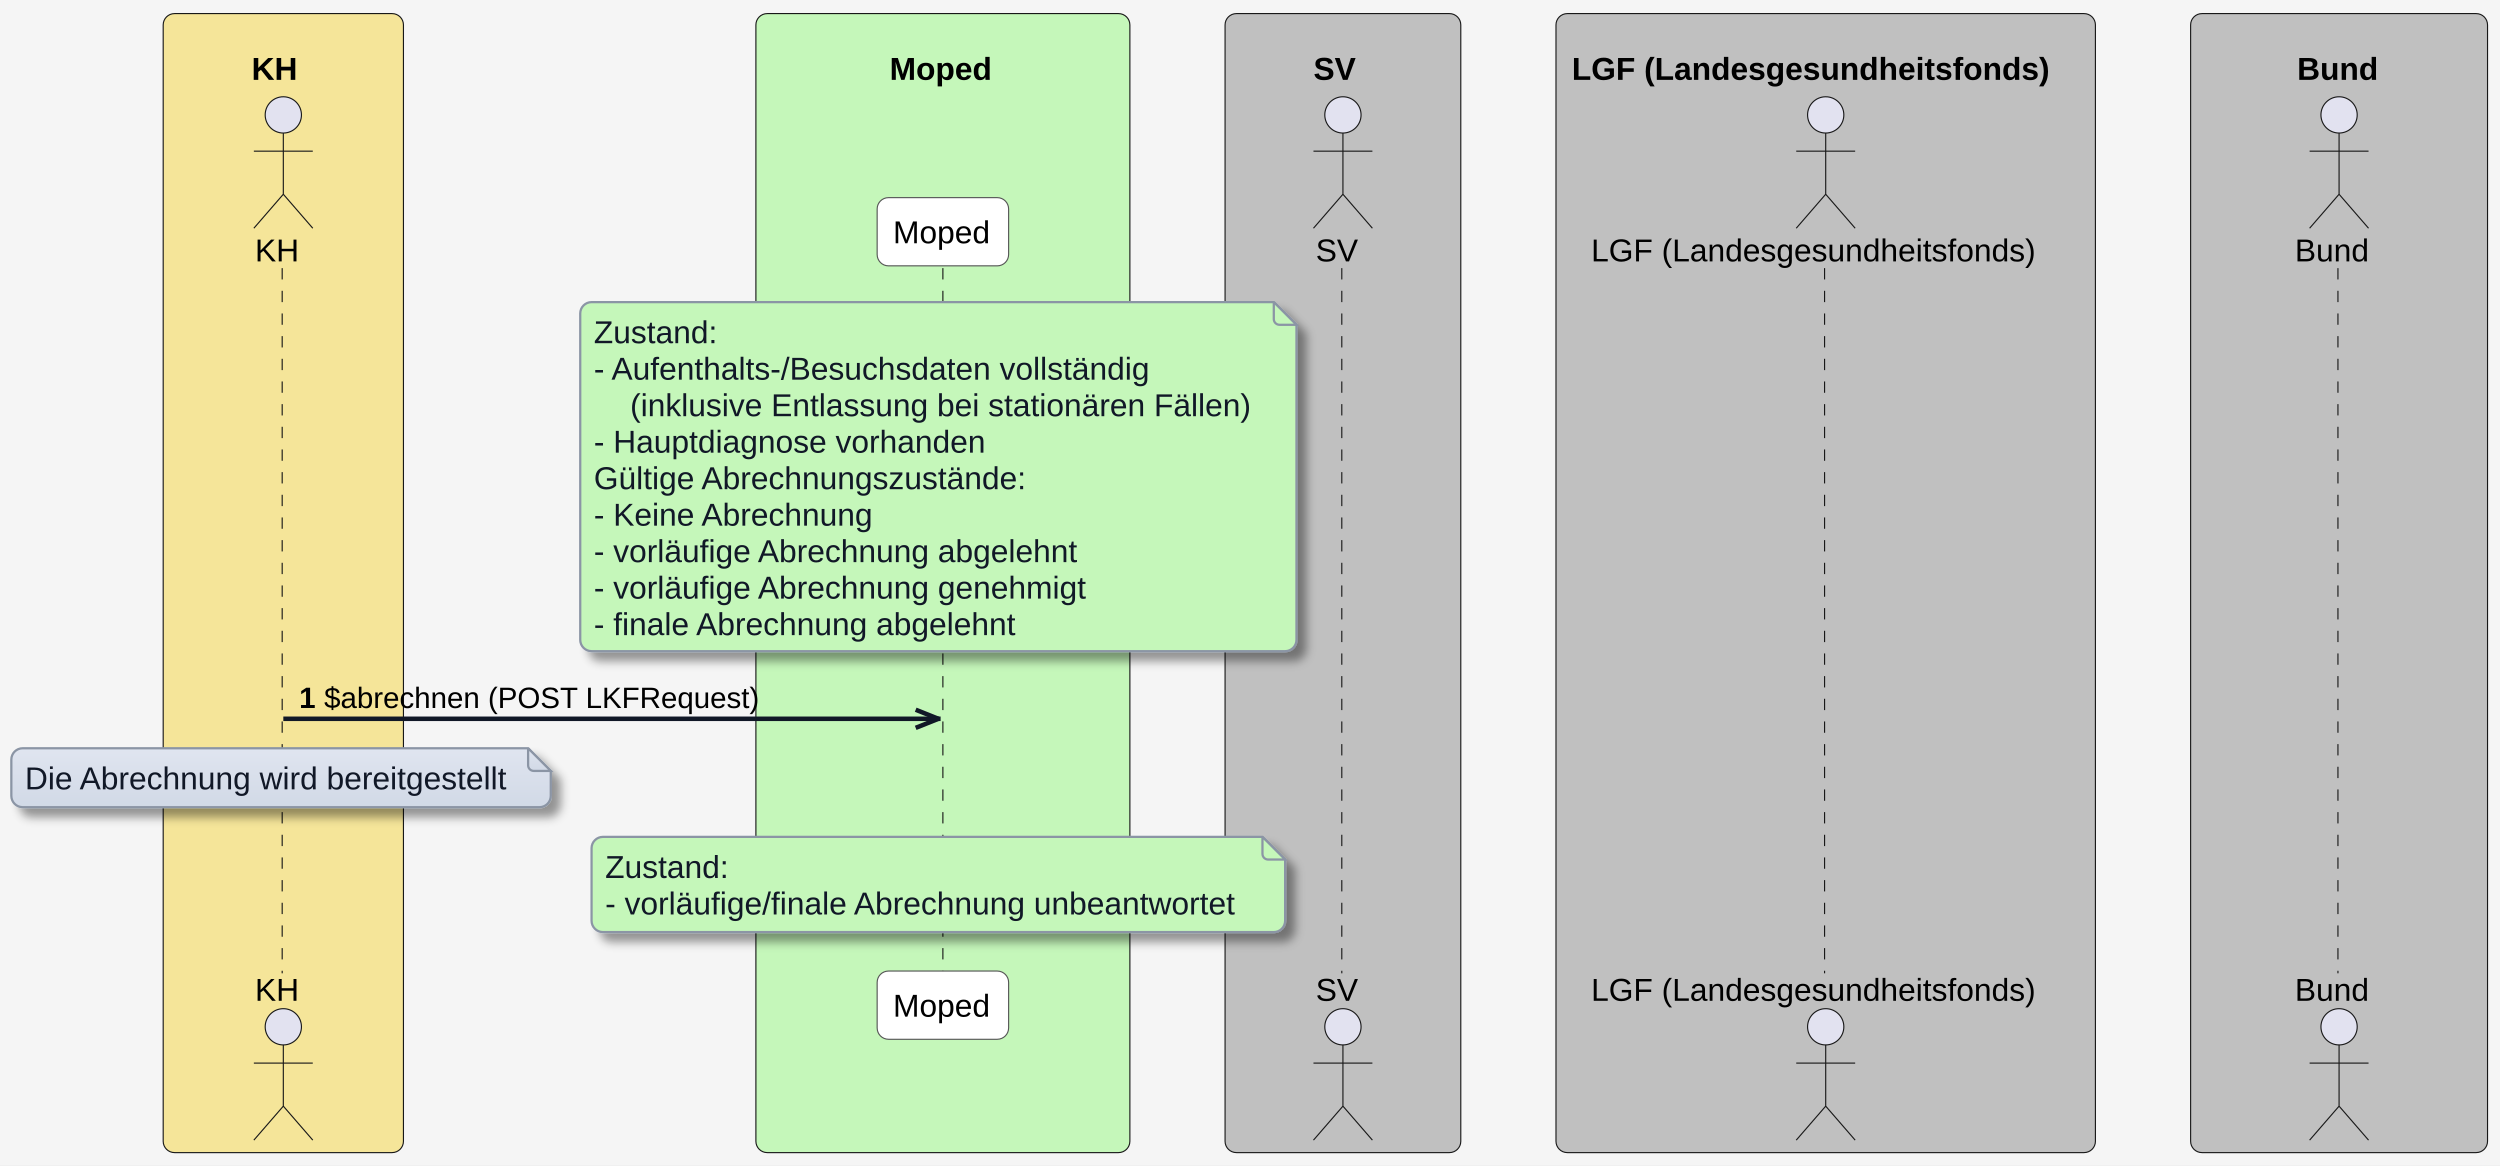
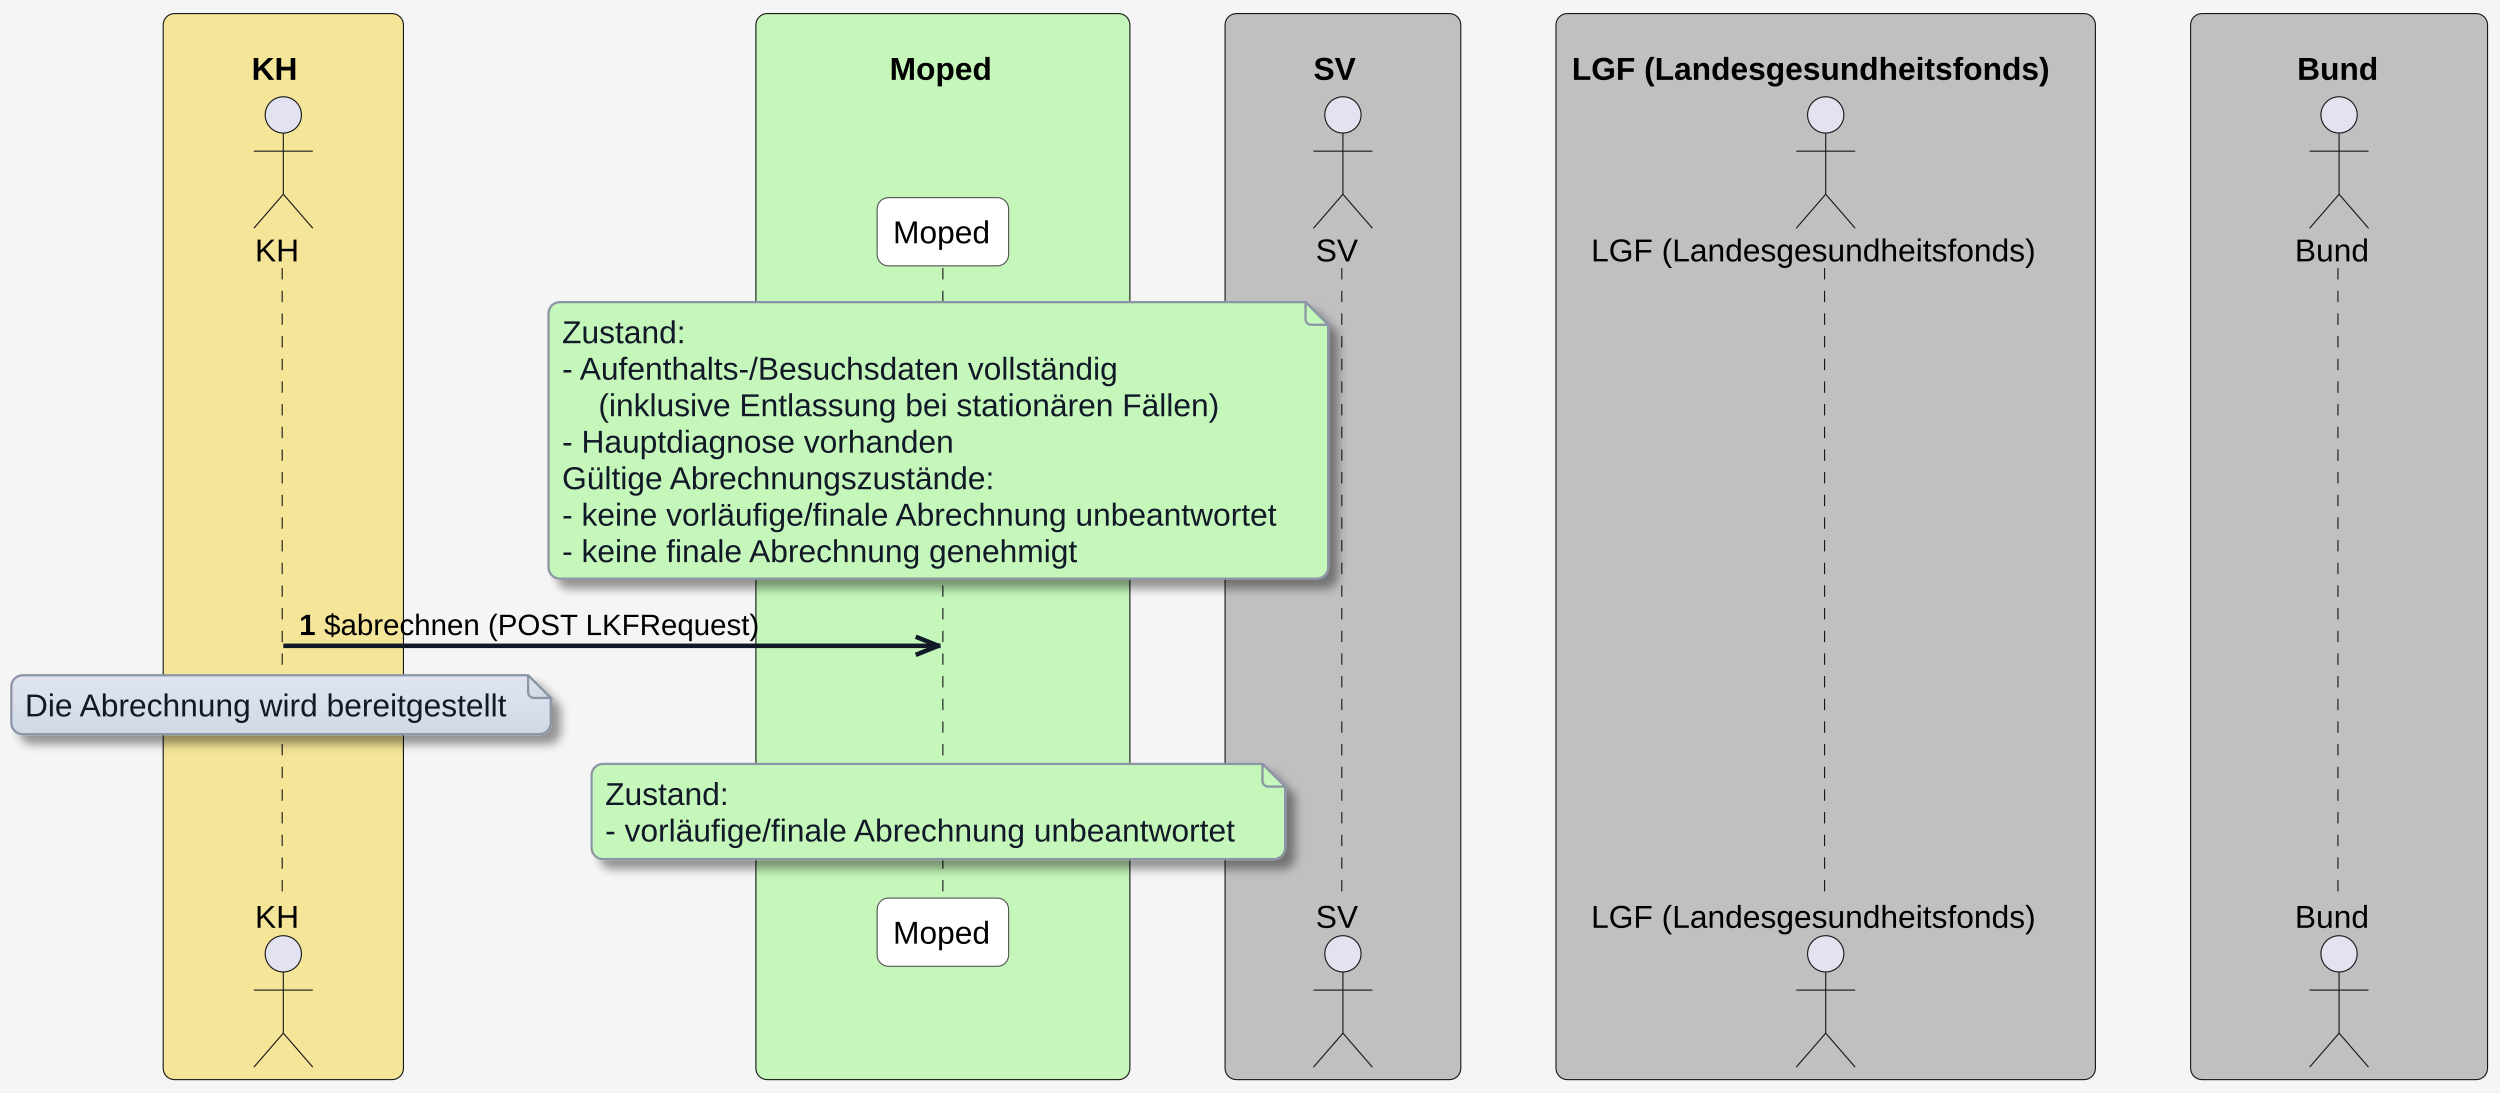
- <svg xmlns="http://www.w3.org/2000/svg" contentStyleType="text/css" height="514px" preserveAspectRatio="none" style="width:1103px;height:514px;background:#F5F5F5;" version="1.1" viewBox="0 0 1103 514" width="1103px" zoomAndPan="magnify">
+ <svg xmlns="http://www.w3.org/2000/svg" contentStyleType="text/css" height="482px" preserveAspectRatio="none" style="width:1103px;height:482px;background:#F5F5F5;" version="1.1" viewBox="0 0 1103 482" width="1103px" zoomAndPan="magnify">
  <defs>
-     <filter height="300%" id="flq40ivzsw7ka" width="300%" x="-1" y="-1">
+     <filter height="300%" id="fwx4036zjd9bx" width="300%" x="-1" y="-1">
      <feGaussianBlur result="blurOut" stdDeviation="2.0" />
      <feColorMatrix in="blurOut" result="blurOut2" type="matrix" values="0 0 0 0 0 0 0 0 0 0 0 0 0 0 0 0 0 0 .4 0" />
      <feOffset dx="4.0" dy="4.0" in="blurOut2" result="blurOut3" />
      <feBlend in="SourceGraphic" in2="blurOut3" mode="normal" />
    </filter>
-     <linearGradient id="glq40ivzsw7ka0" x1="50%" x2="50%" y1="0%" y2="100%">
+     <linearGradient id="gwx4036zjd9bx0" x1="50%" x2="50%" y1="0%" y2="100%">
      <stop offset="0%" stop-color="#E0E5F0" />
      <stop offset="100%" stop-color="#D1D9E6" />
    </linearGradient>
  </defs>
  <g>
-     <rect fill="#F5F5F5" height="514" style="stroke:none;stroke-width:1.0;" width="1103" x="0" y="0" />
-     <rect fill="#F5E599" height="502.527" rx="5" ry="5" style="stroke:#181818;stroke-width:0.5;" width="106" x="72" y="6" />
+     <rect fill="#F5F5F5" height="482" style="stroke:none;stroke-width:1.0;" width="1103" x="0" y="0" />
+     <rect fill="#F5E599" height="470.33" rx="5" ry="5" style="stroke:#181818;stroke-width:0.5;" width="106" x="72" y="6" />
    <text fill="#000000" font-family="Arial" font-size="14" font-weight="bold" lengthAdjust="spacing" textLength="4" x="75" y="19.132"> </text>
    <text fill="#000000" font-family="Arial" font-size="14" font-weight="bold" lengthAdjust="spacing" textLength="20" x="111" y="35.23">KH</text>
-     <rect fill="#C5F7BA" height="502.527" rx="5" ry="5" style="stroke:#181818;stroke-width:0.5;" width="165" x="333.5" y="6" />
+     <rect fill="#C5F7BA" height="470.33" rx="5" ry="5" style="stroke:#181818;stroke-width:0.5;" width="165" x="333.5" y="6" />
    <text fill="#000000" font-family="Arial" font-size="14" font-weight="bold" lengthAdjust="spacing" textLength="4" x="336.5" y="19.132"> </text>
    <text fill="#000000" font-family="Arial" font-size="14" font-weight="bold" lengthAdjust="spacing" textLength="47" x="392.5" y="35.23">Moped</text>
-     <rect fill="#C0C0C0" height="502.527" rx="5" ry="5" style="stroke:#181818;stroke-width:0.5;" width="104" x="540.5" y="6" />
+     <rect fill="#C0C0C0" height="470.33" rx="5" ry="5" style="stroke:#181818;stroke-width:0.5;" width="104" x="540.5" y="6" />
    <text fill="#000000" font-family="Arial" font-size="14" font-weight="bold" lengthAdjust="spacing" textLength="4" x="543.5" y="19.132"> </text>
    <text fill="#000000" font-family="Arial" font-size="14" font-weight="bold" lengthAdjust="spacing" textLength="18" x="579.5" y="35.23">SV</text>
-     <rect fill="#C0C0C0" height="502.527" rx="5" ry="5" style="stroke:#181818;stroke-width:0.5;" width="238" x="686.5" y="6" />
+     <rect fill="#C0C0C0" height="470.33" rx="5" ry="5" style="stroke:#181818;stroke-width:0.5;" width="238" x="686.5" y="6" />
    <text fill="#000000" font-family="Arial" font-size="14" font-weight="bold" lengthAdjust="spacing" textLength="4" x="689.5" y="19.132"> </text>
    <text fill="#000000" font-family="Arial" font-size="14" font-weight="bold" lengthAdjust="spacing" textLength="220" x="693.5" y="35.23">LGF (Landesgesundheitsfonds)</text>
-     <rect fill="#C0C0C0" height="502.527" rx="5" ry="5" style="stroke:#181818;stroke-width:0.5;" width="131" x="966.5" y="6" />
+     <rect fill="#C0C0C0" height="470.33" rx="5" ry="5" style="stroke:#181818;stroke-width:0.5;" width="131" x="966.5" y="6" />
    <text fill="#000000" font-family="Arial" font-size="14" font-weight="bold" lengthAdjust="spacing" textLength="4" x="969.5" y="19.132"> </text>
    <text fill="#000000" font-family="Arial" font-size="14" font-weight="bold" lengthAdjust="spacing" textLength="37" x="1013.5" y="35.23">Bund</text>
-     <line style="stroke:#181818;stroke-width:0.5;stroke-dasharray:5.0,5.0;" x1="124.5" x2="124.5" y1="118.296" y2="429.428" />
-     <line style="stroke:#181818;stroke-width:0.5;stroke-dasharray:5.0,5.0;" x1="416" x2="416" y1="118.296" y2="429.428" />
-     <line style="stroke:#181818;stroke-width:0.5;stroke-dasharray:5.0,5.0;" x1="592" x2="592" y1="118.296" y2="429.428" />
-     <line style="stroke:#181818;stroke-width:0.5;stroke-dasharray:5.0,5.0;" x1="805" x2="805" y1="118.296" y2="429.428" />
-     <line style="stroke:#181818;stroke-width:0.5;stroke-dasharray:5.0,5.0;" x1="1031.5" x2="1031.5" y1="118.296" y2="429.428" />
+     <line style="stroke:#181818;stroke-width:0.5;stroke-dasharray:5.0,5.0;" x1="124.5" x2="124.5" y1="118.296" y2="397.231" />
+     <line style="stroke:#181818;stroke-width:0.5;stroke-dasharray:5.0,5.0;" x1="416" x2="416" y1="118.296" y2="397.231" />
+     <line style="stroke:#181818;stroke-width:0.5;stroke-dasharray:5.0,5.0;" x1="592" x2="592" y1="118.296" y2="397.231" />
+     <line style="stroke:#181818;stroke-width:0.5;stroke-dasharray:5.0,5.0;" x1="805" x2="805" y1="118.296" y2="397.231" />
+     <line style="stroke:#181818;stroke-width:0.5;stroke-dasharray:5.0,5.0;" x1="1031.5" x2="1031.5" y1="118.296" y2="397.231" />
    <text fill="#000000" font-family="Arial" font-size="14" lengthAdjust="spacing" textLength="19" x="112.5" y="115.329">KH</text>
    <ellipse cx="125" cy="50.697" fill="#E2E2F0" rx="8" ry="8" style="stroke:#181818;stroke-width:0.5;" />
    <path d="M125,58.697 L125,85.697 M112,66.697 L138,66.697 M125,85.697 L112,100.697 M125,85.697 L138,100.697 " fill="none" style="stroke:#181818;stroke-width:0.5;" />
-     <text fill="#000000" font-family="Arial" font-size="14" lengthAdjust="spacing" textLength="19" x="112.5" y="441.56">KH</text>
-     <ellipse cx="125" cy="453.027" fill="#E2E2F0" rx="8" ry="8" style="stroke:#181818;stroke-width:0.5;" />
-     <path d="M125,461.027 L125,488.027 M112,469.027 L138,469.027 M125,488.027 L112,503.027 M125,488.027 L138,503.027 " fill="none" style="stroke:#181818;stroke-width:0.5;" />
+     <text fill="#000000" font-family="Arial" font-size="14" lengthAdjust="spacing" textLength="19" x="112.5" y="409.363">KH</text>
+     <ellipse cx="125" cy="420.83" fill="#E2E2F0" rx="8" ry="8" style="stroke:#181818;stroke-width:0.5;" />
+     <path d="M125,428.83 L125,455.83 M112,436.83 L138,436.83 M125,455.83 L112,470.83 M125,455.83 L138,470.83 " fill="none" style="stroke:#181818;stroke-width:0.5;" />
    <rect fill="#FFFFFF" height="30.099" rx="5" ry="5" style="stroke:#555555;stroke-width:0.5;" width="58" x="387" y="87.197" />
    <text fill="#000000" font-family="Arial" font-size="14" lengthAdjust="spacing" textLength="44" x="394" y="107.329">Moped</text>
-     <rect fill="#FFFFFF" height="30.099" rx="5" ry="5" style="stroke:#555555;stroke-width:0.5;" width="58" x="387" y="428.428" />
-     <text fill="#000000" font-family="Arial" font-size="14" lengthAdjust="spacing" textLength="44" x="394" y="448.56">Moped</text>
+     <rect fill="#FFFFFF" height="30.099" rx="5" ry="5" style="stroke:#555555;stroke-width:0.5;" width="58" x="387" y="396.231" />
+     <text fill="#000000" font-family="Arial" font-size="14" lengthAdjust="spacing" textLength="44" x="394" y="416.363">Moped</text>
    <text fill="#000000" font-family="Arial" font-size="14" lengthAdjust="spacing" textLength="18" x="580.5" y="115.329">SV</text>
    <ellipse cx="592.5" cy="50.697" fill="#E2E2F0" rx="8" ry="8" style="stroke:#181818;stroke-width:0.5;" />
    <path d="M592.5,58.697 L592.5,85.697 M579.5,66.697 L605.5,66.697 M592.5,85.697 L579.5,100.697 M592.5,85.697 L605.5,100.697 " fill="none" style="stroke:#181818;stroke-width:0.5;" />
-     <text fill="#000000" font-family="Arial" font-size="14" lengthAdjust="spacing" textLength="18" x="580.5" y="441.56">SV</text>
-     <ellipse cx="592.5" cy="453.027" fill="#E2E2F0" rx="8" ry="8" style="stroke:#181818;stroke-width:0.5;" />
-     <path d="M592.5,461.027 L592.5,488.027 M579.5,469.027 L605.5,469.027 M592.5,488.027 L579.5,503.027 M592.5,488.027 L605.5,503.027 " fill="none" style="stroke:#181818;stroke-width:0.5;" />
+     <text fill="#000000" font-family="Arial" font-size="14" lengthAdjust="spacing" textLength="18" x="580.5" y="409.363">SV</text>
+     <ellipse cx="592.5" cy="420.83" fill="#E2E2F0" rx="8" ry="8" style="stroke:#181818;stroke-width:0.5;" />
+     <path d="M592.5,428.83 L592.5,455.83 M579.5,436.83 L605.5,436.83 M592.5,455.83 L579.5,470.83 M592.5,455.83 L605.5,470.83 " fill="none" style="stroke:#181818;stroke-width:0.5;" />
    <text fill="#000000" font-family="Arial" font-size="14" lengthAdjust="spacing" textLength="201" x="702" y="115.329">LGF (Landesgesundheitsfonds)</text>
    <ellipse cx="805.5" cy="50.697" fill="#E2E2F0" rx="8" ry="8" style="stroke:#181818;stroke-width:0.5;" />
    <path d="M805.5,58.697 L805.5,85.697 M792.5,66.697 L818.5,66.697 M805.5,85.697 L792.5,100.697 M805.5,85.697 L818.5,100.697 " fill="none" style="stroke:#181818;stroke-width:0.5;" />
-     <text fill="#000000" font-family="Arial" font-size="14" lengthAdjust="spacing" textLength="201" x="702" y="441.56">LGF (Landesgesundheitsfonds)</text>
-     <ellipse cx="805.5" cy="453.027" fill="#E2E2F0" rx="8" ry="8" style="stroke:#181818;stroke-width:0.5;" />
-     <path d="M805.5,461.027 L805.5,488.027 M792.5,469.027 L818.5,469.027 M805.5,488.027 L792.5,503.027 M805.5,488.027 L818.5,503.027 " fill="none" style="stroke:#181818;stroke-width:0.5;" />
+     <text fill="#000000" font-family="Arial" font-size="14" lengthAdjust="spacing" textLength="201" x="702" y="409.363">LGF (Landesgesundheitsfonds)</text>
+     <ellipse cx="805.5" cy="420.83" fill="#E2E2F0" rx="8" ry="8" style="stroke:#181818;stroke-width:0.5;" />
+     <path d="M805.5,428.83 L805.5,455.83 M792.5,436.83 L818.5,436.83 M805.5,455.83 L792.5,470.83 M805.5,455.83 L818.5,470.83 " fill="none" style="stroke:#181818;stroke-width:0.5;" />
    <text fill="#000000" font-family="Arial" font-size="14" lengthAdjust="spacing" textLength="33" x="1012.5" y="115.329">Bund</text>
    <ellipse cx="1032" cy="50.697" fill="#E2E2F0" rx="8" ry="8" style="stroke:#181818;stroke-width:0.5;" />
    <path d="M1032,58.697 L1032,85.697 M1019,66.697 L1045,66.697 M1032,85.697 L1019,100.697 M1032,85.697 L1045,100.697 " fill="none" style="stroke:#181818;stroke-width:0.5;" />
-     <text fill="#000000" font-family="Arial" font-size="14" lengthAdjust="spacing" textLength="33" x="1012.5" y="441.56">Bund</text>
-     <ellipse cx="1032" cy="453.027" fill="#E2E2F0" rx="8" ry="8" style="stroke:#181818;stroke-width:0.5;" />
-     <path d="M1032,461.027 L1032,488.027 M1019,469.027 L1045,469.027 M1032,488.027 L1019,503.027 M1032,488.027 L1045,503.027 " fill="none" style="stroke:#181818;stroke-width:0.5;" />
-     <path d="M256,138.296 L256,282.296 A5,5 0 0 0 261,287.296 L567,287.296 A5,5 0 0 0 572,282.296 L572,143.296 L562,133.296 L261,133.296 A5,5 0 0 0 256,138.296 " fill="#C5F7BA" filter="url(#flq40ivzsw7ka)" style="stroke:#8B95A5;stroke-width:1.0;" />
-     <path d="M562,133.296 L562,140.796 A2.5,2.5 0 0 0 564.5,143.296 L572,143.296 L562,133.296 " fill="#C5F7BA" style="stroke:#8B95A5;stroke-width:1.0;" />
-     <text fill="#111827" font-family="Arial" font-size="14" lengthAdjust="spacing" textLength="56" x="262" y="151.428">Zustand:</text>
-     <text fill="#111827" font-family="Arial" font-size="14" lengthAdjust="spacing" textLength="250" x="262" y="167.526">- Aufenthalts-/Besuchsdaten vollständig</text>
-     <text fill="#111827" font-family="Arial" font-size="14" lengthAdjust="spacing" textLength="279" x="278" y="183.625">(inklusive Entlassung bei stationären Fällen)</text>
-     <text fill="#111827" font-family="Arial" font-size="14" lengthAdjust="spacing" textLength="177" x="262" y="199.724">- Hauptdiagnose vorhanden</text>
-     <text fill="#111827" font-family="Arial" font-size="14" lengthAdjust="spacing" textLength="195" x="262" y="215.822">Gültige Abrechnungszustände:</text>
-     <text fill="#111827" font-family="Arial" font-size="14" lengthAdjust="spacing" textLength="126" x="262" y="231.921">- Keine Abrechnung</text>
-     <text fill="#111827" font-family="Arial" font-size="14" lengthAdjust="spacing" textLength="219" x="262" y="248.019">- vorläufige Abrechnung abgelehnt</text>
-     <text fill="#111827" font-family="Arial" font-size="14" lengthAdjust="spacing" textLength="223" x="262" y="264.118">- vorläufige Abrechnung genehmigt</text>
-     <text fill="#111827" font-family="Arial" font-size="14" lengthAdjust="spacing" textLength="191" x="262" y="280.217">- finale Abrechnung abgelehnt</text>
-     <line style="stroke:#111827;stroke-width:2.0;" x1="414" x2="404" y1="317.132" y2="313.132" />
-     <line style="stroke:#111827;stroke-width:2.0;" x1="414" x2="404" y1="317.132" y2="321.132" />
-     <line style="stroke:#111827;stroke-width:2.0;" x1="125" x2="415" y1="317.132" y2="317.132" />
-     <text fill="#000000" font-family="Arial" font-size="13" font-weight="bold" lengthAdjust="spacing" textLength="7" x="132" y="312.377">1</text>
-     <text fill="#000000" font-family="Arial" font-size="13" lengthAdjust="spacing" textLength="191" x="143" y="312.377">$abrechnen (POST LKFRequest)</text>
-     <path d="M5,335.132 L5,351.132 A5,5 0 0 0 10,356.132 L238,356.132 A5,5 0 0 0 243,351.132 L243,340.132 L233,330.132 L10,330.132 A5,5 0 0 0 5,335.132 " fill="url(#glq40ivzsw7ka0)" filter="url(#flq40ivzsw7ka)" style="stroke:#8B95A5;stroke-width:1.0;" />
-     <path d="M233,330.132 L233,337.632 A2.5,2.5 0 0 0 235.5,340.132 L243,340.132 L233,330.132 " fill="url(#glq40ivzsw7ka0)" style="stroke:#8B95A5;stroke-width:1.0;" />
-     <text fill="#111827" font-family="Arial" font-size="14" lengthAdjust="spacing" textLength="217" x="11" y="348.264">Die Abrechnung wird bereitgestellt</text>
-     <path d="M261,374.231 L261,406.231 A5,5 0 0 0 266,411.231 L562,411.231 A5,5 0 0 0 567,406.231 L567,379.231 L557,369.231 L266,369.231 A5,5 0 0 0 261,374.231 " fill="#C5F7BA" filter="url(#flq40ivzsw7ka)" style="stroke:#8B95A5;stroke-width:1.0;" />
-     <path d="M557,369.231 L557,376.731 A2.5,2.5 0 0 0 559.5,379.231 L567,379.231 L557,369.231 " fill="#C5F7BA" style="stroke:#8B95A5;stroke-width:1.0;" />
-     <text fill="#111827" font-family="Arial" font-size="14" lengthAdjust="spacing" textLength="56" x="267" y="387.363">Zustand:</text>
-     <text fill="#111827" font-family="Arial" font-size="14" lengthAdjust="spacing" textLength="285" x="267" y="403.461">- vorläufige/finale Abrechnung unbeantwortet</text>
+     <text fill="#000000" font-family="Arial" font-size="14" lengthAdjust="spacing" textLength="33" x="1012.5" y="409.363">Bund</text>
+     <ellipse cx="1032" cy="420.83" fill="#E2E2F0" rx="8" ry="8" style="stroke:#181818;stroke-width:0.5;" />
+     <path d="M1032,428.83 L1032,455.83 M1019,436.83 L1045,436.83 M1032,455.83 L1019,470.83 M1032,455.83 L1045,470.83 " fill="none" style="stroke:#181818;stroke-width:0.5;" />
+     <path d="M242,138.296 L242,250.296 A5,5 0 0 0 247,255.296 L581,255.296 A5,5 0 0 0 586,250.296 L586,143.296 L576,133.296 L247,133.296 A5,5 0 0 0 242,138.296 " fill="#C5F7BA" filter="url(#fwx4036zjd9bx)" style="stroke:#8B95A5;stroke-width:1.0;" />
+     <path d="M576,133.296 L576,140.796 A2.5,2.5 0 0 0 578.5,143.296 L586,143.296 L576,133.296 " fill="#C5F7BA" style="stroke:#8B95A5;stroke-width:1.0;" />
+     <text fill="#111827" font-family="Arial" font-size="14" lengthAdjust="spacing" textLength="56" x="248" y="151.428">Zustand:</text>
+     <text fill="#111827" font-family="Arial" font-size="14" lengthAdjust="spacing" textLength="250" x="248" y="167.526">- Aufenthalts-/Besuchsdaten vollständig</text>
+     <text fill="#111827" font-family="Arial" font-size="14" lengthAdjust="spacing" textLength="279" x="264" y="183.625">(inklusive Entlassung bei stationären Fällen)</text>
+     <text fill="#111827" font-family="Arial" font-size="14" lengthAdjust="spacing" textLength="177" x="248" y="199.724">- Hauptdiagnose vorhanden</text>
+     <text fill="#111827" font-family="Arial" font-size="14" lengthAdjust="spacing" textLength="195" x="248" y="215.822">Gültige Abrechnungszustände:</text>
+     <text fill="#111827" font-family="Arial" font-size="14" lengthAdjust="spacing" textLength="323" x="248" y="231.921">- keine vorläufige/finale Abrechnung unbeantwortet</text>
+     <text fill="#111827" font-family="Arial" font-size="14" lengthAdjust="spacing" textLength="233" x="248" y="248.019">- keine finale Abrechnung genehmigt</text>
+     <line style="stroke:#111827;stroke-width:2.0;" x1="414" x2="404" y1="284.935" y2="280.935" />
+     <line style="stroke:#111827;stroke-width:2.0;" x1="414" x2="404" y1="284.935" y2="288.935" />
+     <line style="stroke:#111827;stroke-width:2.0;" x1="125" x2="415" y1="284.935" y2="284.935" />
+     <text fill="#000000" font-family="Arial" font-size="13" font-weight="bold" lengthAdjust="spacing" textLength="7" x="132" y="280.18">1</text>
+     <text fill="#000000" font-family="Arial" font-size="13" lengthAdjust="spacing" textLength="191" x="143" y="280.18">$abrechnen (POST LKFRequest)</text>
+     <path d="M5,302.935 L5,318.935 A5,5 0 0 0 10,323.935 L238,323.935 A5,5 0 0 0 243,318.935 L243,307.935 L233,297.935 L10,297.935 A5,5 0 0 0 5,302.935 " fill="url(#gwx4036zjd9bx0)" filter="url(#fwx4036zjd9bx)" style="stroke:#8B95A5;stroke-width:1.0;" />
+     <path d="M233,297.935 L233,305.435 A2.5,2.5 0 0 0 235.5,307.935 L243,307.935 L233,297.935 " fill="url(#gwx4036zjd9bx0)" style="stroke:#8B95A5;stroke-width:1.0;" />
+     <text fill="#111827" font-family="Arial" font-size="14" lengthAdjust="spacing" textLength="217" x="11" y="316.067">Die Abrechnung wird bereitgestellt</text>
+     <path d="M261,342.034 L261,374.034 A5,5 0 0 0 266,379.034 L562,379.034 A5,5 0 0 0 567,374.034 L567,347.034 L557,337.034 L266,337.034 A5,5 0 0 0 261,342.034 " fill="#C5F7BA" filter="url(#fwx4036zjd9bx)" style="stroke:#8B95A5;stroke-width:1.0;" />
+     <path d="M557,337.034 L557,344.534 A2.5,2.5 0 0 0 559.5,347.034 L567,347.034 L557,337.034 " fill="#C5F7BA" style="stroke:#8B95A5;stroke-width:1.0;" />
+     <text fill="#111827" font-family="Arial" font-size="14" lengthAdjust="spacing" textLength="56" x="267" y="355.166">Zustand:</text>
+     <text fill="#111827" font-family="Arial" font-size="14" lengthAdjust="spacing" textLength="285" x="267" y="371.264">- vorläufige/finale Abrechnung unbeantwortet</text>
  </g>
</svg>
